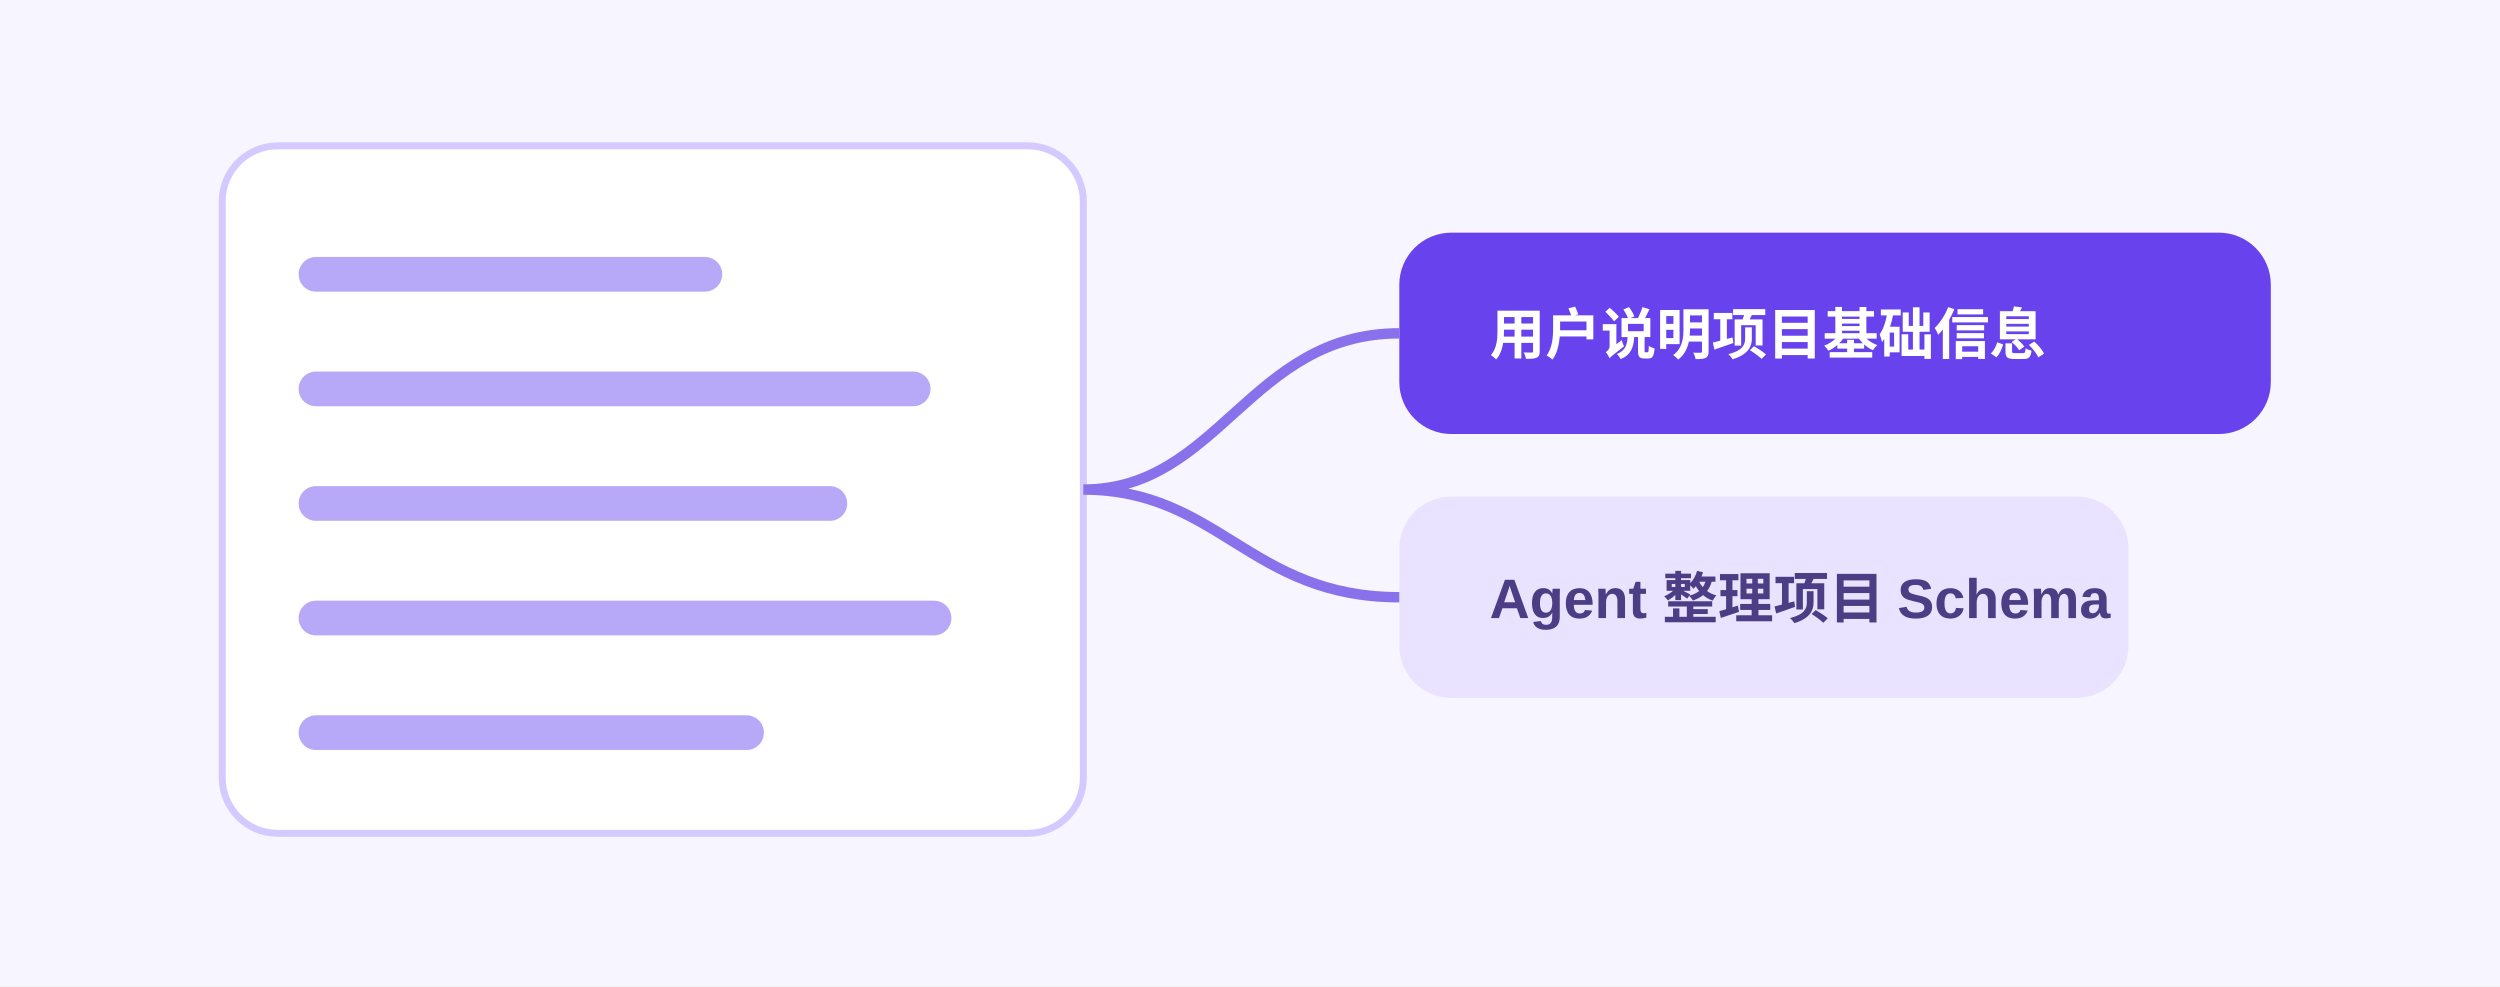
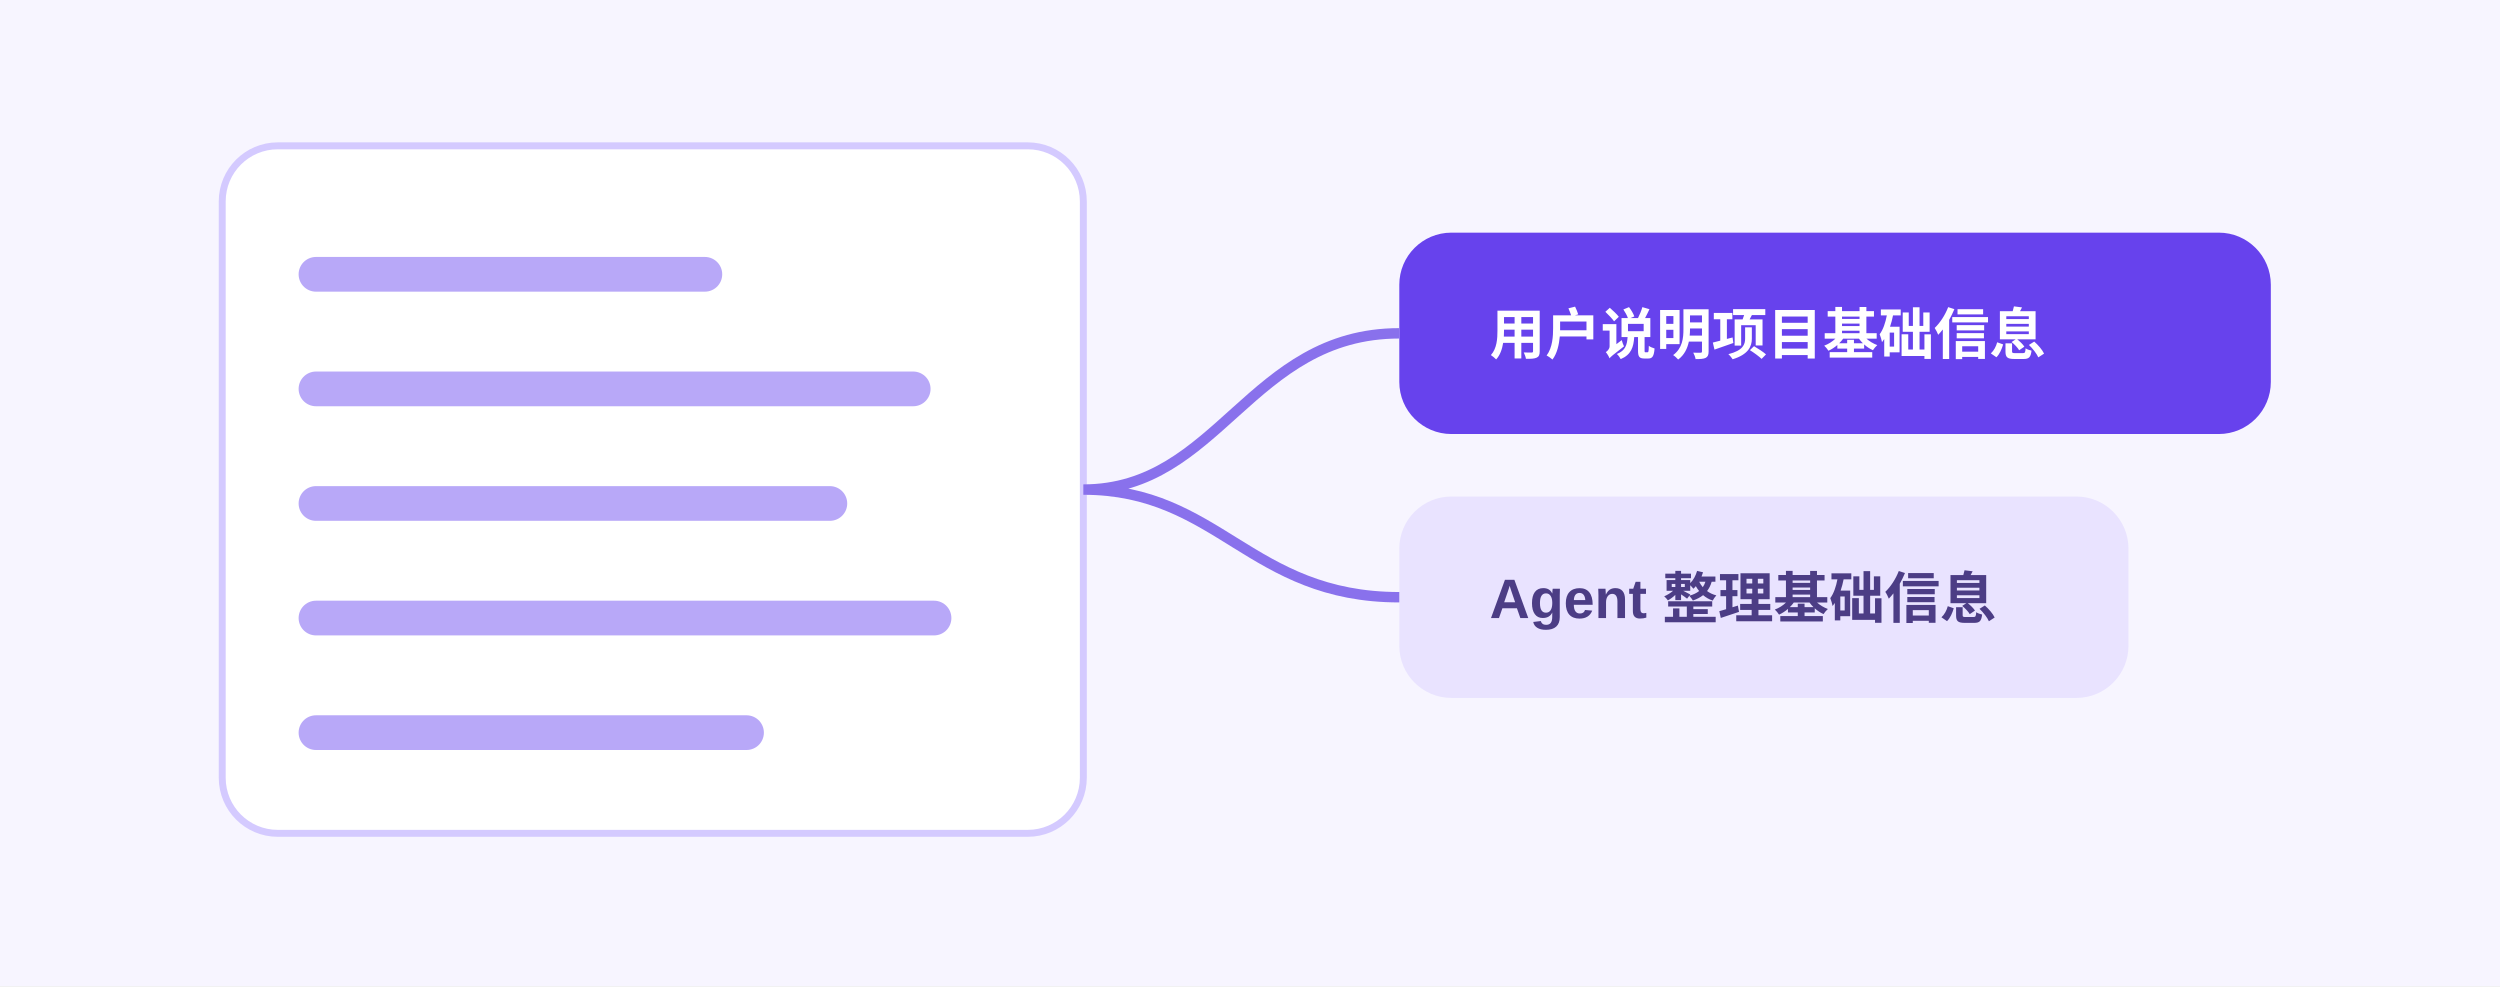
<svg xmlns="http://www.w3.org/2000/svg" viewBox="0 0 720 284">
  <rect width="720" height="284" fill="#f7f5ff" />
  <rect x="64" y="42" width="248" height="198" rx="16" fill="#fff" stroke="#d4caff" stroke-width="2" />
  <path d="M91 79h112M91 112h172M91 145h148M91 178h178M91 211h124" stroke="#b8a8f8" stroke-width="10" stroke-linecap="round" />
  <rect x="403" y="67" width="251" height="58" rx="15" fill="#6742ed" />
  <rect x="403" y="143" width="210" height="58" rx="15" fill="#e9e3ff" />
  <path d="M312 141c39 0 48-45 91-45M312 141c39 0 48 31 91 31" fill="none" stroke="#8971ec" stroke-width="3" />
  <g fill="#fff" font-family="Arial,'Microsoft YaHei',sans-serif" font-size="16" font-weight="700">
    <text x="429" y="102">用户说明项目基础信息</text>
  </g>
  <g fill="#4c3d85" font-family="Arial,'Microsoft YaHei',sans-serif" font-size="16" font-weight="700">
-     <text x="429" y="178">Agent 整理项目 Schema</text>
+     <text x="429" y="178">Agent 整理基础信息</text>
  </g>
</svg>
